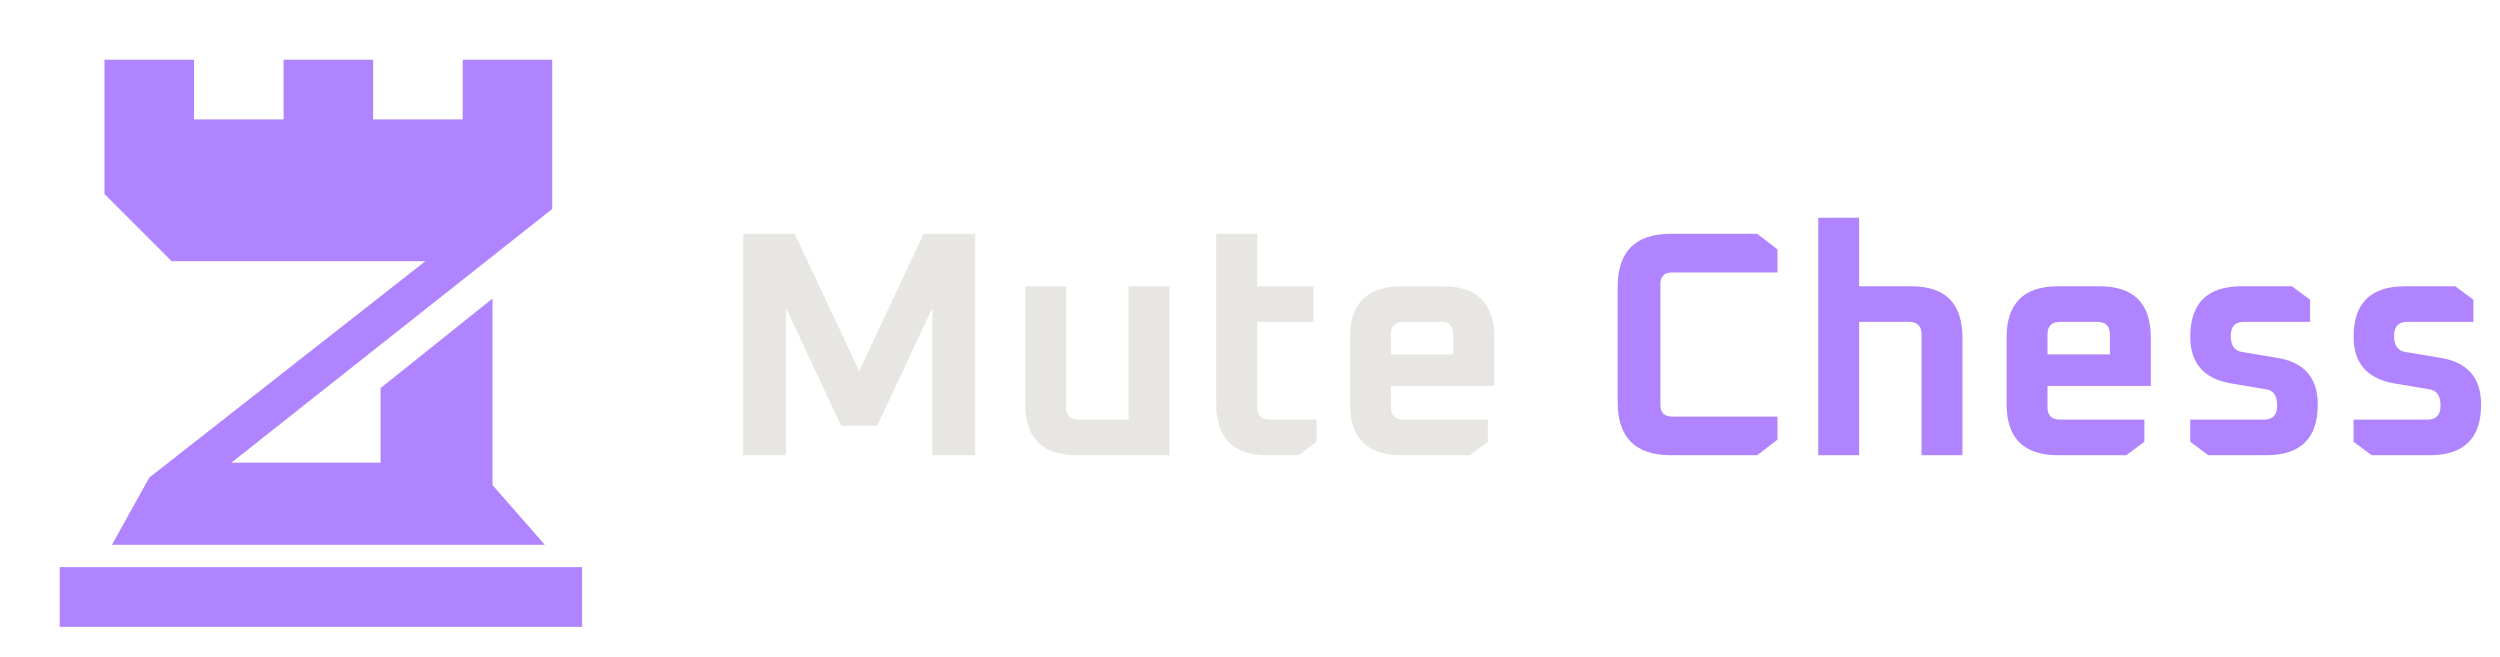
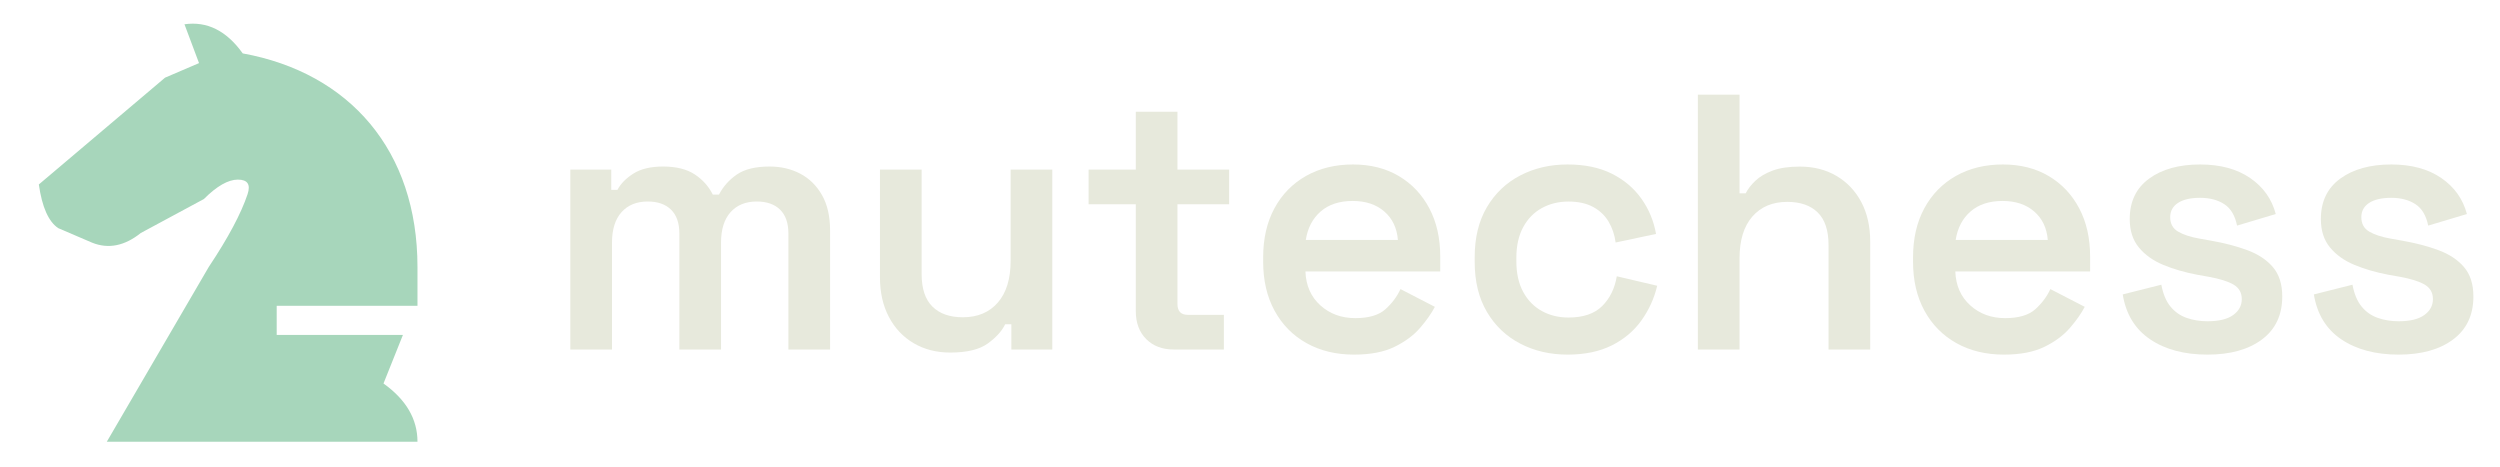
- <svg xmlns="http://www.w3.org/2000/svg" viewBox="0 0 335 88" role="img">
-   <path d="M14 8H26V16H38V8H50V16H62V8H74V28L31 62H51V52L66 40V65L73 73H15L20 64L57 35H23L14 26Z M8 76H78V84H8Z" fill="#b184ff" />
-   <g transform="translate(96 61) scale(0.043 -0.043)">
-     <path transform="translate(0 0)" d="M83.504 0V690H244.059L444.991 262.193L645.599 690H806.154V0H672.952V459.1L501.068 91.8H388.59L216.707 459.1V0Z" fill="#e8e6e3" />
-     <path transform="translate(893 0)" d="M69.504 159.905V526.496H197.002V149.905Q197.002 111.002 235.905 111.002H391.494V526.496H518.991V0H229.41Q69.504 0 69.504 159.905Z" fill="#e8e6e3" />
-     <path transform="translate(1488 0)" d="M69.504 159.905V690H197.002V526.496H372.306V415.494H197.002V149.905Q197.002 111.002 235.905 111.002H382.306V41.962L325.905 0H229.41Q69.504 0 69.504 159.905Z" fill="#e8e6e3" />
-     <path transform="translate(1909 0)" d="M65.504 159.905V366.59Q65.504 526.496 225.41 526.496H355.41Q514.991 526.496 514.991 366.59V216.009H193.002V149.905Q193.002 111.002 231.905 111.002H494.991V41.962L438.59 0H225.41Q65.504 0 65.504 159.905ZM193.002 314.163H387.494V376.59Q387.494 415.494 348.59 415.494H231.905Q193.002 415.494 193.002 376.59Z" fill="#e8e6e3" />
-     <path transform="translate(2492 0)" d="" fill="#e8e6e3" />
-     <path transform="translate(2735 0)" d="M73.504 165.639V524.361Q73.504 690 239.143 690H508.504L571.61 641.333V569.588H243.61Q206.707 569.588 206.707 533.009V156.991Q206.707 120.412 243.61 120.412H571.61V48.667L508.504 0H239.143Q73.504 0 73.504 165.639Z" fill="#b184ff" />
-     <path transform="translate(3360 0)" d="M73.504 0V740H201.002V526.496H363.41Q522.991 526.496 522.991 366.59V0H395.494V376.59Q395.494 415.494 356.59 415.494H201.002V0Z" fill="#b184ff" />
-     <path transform="translate(3955 0)" d="M65.504 159.905V366.59Q65.504 526.496 225.41 526.496H355.41Q514.991 526.496 514.991 366.59V216.009H193.002V149.905Q193.002 111.002 231.905 111.002H494.991V41.962L438.59 0H225.41Q65.504 0 65.504 159.905ZM193.002 314.163H387.494V376.59Q387.494 415.494 348.59 415.494H231.905Q193.002 415.494 193.002 376.59Z" fill="#b184ff" />
-     <path transform="translate(4538 0)" d="M54.885 41.962V111.002H285.533Q325.817 111.002 325.817 154.696Q325.817 199.39 292.361 205.304L182.59 223.599Q54.885 245.275 54.885 369.152Q54.885 526.496 215.115 526.496H371.885L428.286 484.533V415.494H221.639Q181.031 415.494 181.031 371.8Q181.031 327.258 216.458 321.696L326.229 303.401Q452.286 282.725 452.286 157.667Q452.286 0 291.733 0H111.286Z" fill="#b184ff" />
-     <path transform="translate(5047 0)" d="M54.885 41.962V111.002H285.533Q325.817 111.002 325.817 154.696Q325.817 199.39 292.361 205.304L182.59 223.599Q54.885 245.275 54.885 369.152Q54.885 526.496 215.115 526.496H371.885L428.286 484.533V415.494H221.639Q181.031 415.494 181.031 371.8Q181.031 327.258 216.458 321.696L326.229 303.401Q452.286 282.725 452.286 157.667Q452.286 0 291.733 0H111.286Z" fill="#b184ff" />
+ <svg xmlns="http://www.w3.org/2000/svg" viewBox="0 0 515 96" role="img">
+   <path transform="translate(6 3)" d="M35 10L32 2Q39 1 44 8C66 12 80 28 80 52V60H51V66H77L73 76Q80 81 80 88H16L37 52Q43 43 45 37Q46 34 43 34Q40 34 36 38L23 45Q18 49 13 47L6 44Q3 42 2 35L28 13Z" fill="#a7d6bb" />
+   <g transform="translate(112 0)">
+     <g transform="translate(0 72) scale(0.075 -0.075)" fill="#e7e9dc">
+       <path transform="translate(0 0)" d="M73.15 0V494.25H185.601V438.5H202.551Q215.901 463.85 246.426 483.225Q276.951 502.6 328.05 502.6Q382.1 502.6 414.888 480.963Q447.675 459.325 464.5 425.45H481.45Q498.45 458.5 530.325 480.55Q562.2 502.6 620.6 502.6Q667.3 502.6 704.713 482.925Q742.125 463.25 764.363 424.275Q786.6 385.3 786.6 327.225V0H672.149V318.75Q672.149 361.675 649.312 384.1Q626.475 406.524 585.15 406.524Q539.525 406.524 513.313 377.275Q487.1 348.025 487.1 293.35V0H372.65V318.75Q372.65 361.675 349.812 384.1Q326.975 406.524 285.65 406.524Q240.025 406.524 213.813 377.275Q187.601 348.025 187.601 293.35V0Z" />
+       <path transform="translate(855 0)" d="M261.8 -8.35Q204.85 -8.35 161.175 17.363Q117.5 43.075 93.062 89.638Q68.625 136.2 68.625 198.25V494.25H183.076V207.2Q183.076 147.175 212.763 117.863Q242.45 88.551 296.25 88.551Q357.225 88.551 392.375 128.976Q427.524 169.4 427.524 243.825V494.25H541.975V0H429.524V69.375H412.574Q399.524 41.925 365.125 16.787Q330.725 -8.35 261.8 -8.35Z" />
+       <path transform="translate(1470 0)" d="M260.7 0Q213.45 0 184.875 28.663Q156.3 57.325 156.3 105.7V399H26.7V494.25H156.3V653.15H270.75V494.25H412.7V399H270.75V125.251Q270.75 95.251 299.1 95.251H398.25V0Z" />
+       <path transform="translate(1927 0)" d="M298.8 -14Q224.625 -14 168.3 17.5Q111.975 49 80.562 106.413Q49.15 163.825 49.15 241.125V253.125Q49.15 330.6 80.15 387.925Q111.15 445.25 166.887 476.75Q222.625 508.25 295.925 508.25Q368.05 508.25 421.787 476.45Q475.525 444.65 505.525 387.85Q535.525 331.05 535.525 255.4V214.325H165.251Q167.426 156.325 206.313 121.263Q245.2 86.201 302.1 86.201Q357.725 86.201 384.912 110.601Q412.099 135 426.324 165.975L520.75 117.225Q506.575 90 480.075 59.325Q453.575 28.65 409.925 7.325Q366.275 -14 298.8 -14ZM166.251 300.975H419.249Q415.249 350.275 381.862 379.162Q348.475 408.049 295.1 408.049Q240.25 408.049 207.1 379.162Q173.951 350.275 166.251 300.975Z" />
+       <path transform="translate(2508 0)" d="M304.225 -14Q232.4 -14 174.425 16.087Q116.45 46.175 82.8 103.175Q49.15 160.175 49.15 240.475V253.775Q49.15 334.25 82.8 391.163Q116.45 448.075 174.425 478.163Q232.4 508.25 304.225 508.25Q375.05 508.25 425.612 482.988Q476.175 457.725 506.975 414.4Q537.775 371.075 547.25 317.475L436.274 293.925Q432.099 325.5 417.049 350.987Q402 376.475 374.662 391.437Q347.325 406.399 306.7 406.399Q266.075 406.399 233.563 388.5Q201.05 370.6 182.326 336Q163.601 301.4 163.601 251.95V242.3Q163.601 192.85 182.326 158.25Q201.05 123.651 233.563 105.751Q266.075 87.851 306.7 87.851Q367.725 87.851 399.412 119.451Q431.099 151.05 439.449 201.15L550.425 175.125Q538.125 123.175 507.15 79.85Q476.175 36.525 425.612 11.262Q375.05 -14 304.225 -14Z" />
+       <path transform="translate(3097 0)" d="M73.15 0V700H187.601V429.05H204.551Q213.251 446.45 231.038 463.413Q248.826 480.375 278.375 491.4Q307.925 502.425 353.325 502.425Q410.45 502.425 454.038 476.713Q497.625 451 522.063 404.937Q546.5 358.875 546.5 296V0H432.049V287.05Q432.049 347.25 402.362 376.387Q372.675 405.524 318.875 405.524Q257.9 405.524 222.75 365.187Q187.601 324.85 187.601 250.425V0Z" />
+       <path transform="translate(3712 0)" d="M298.8 -14Q224.625 -14 168.3 17.5Q111.975 49 80.562 106.413Q49.15 163.825 49.15 241.125V253.125Q49.15 330.6 80.15 387.925Q111.15 445.25 166.887 476.75Q222.625 508.25 295.925 508.25Q368.05 508.25 421.787 476.45Q475.525 444.65 505.525 387.85Q535.525 331.05 535.525 255.4V214.325H165.251Q167.426 156.325 206.313 121.263Q245.2 86.201 302.1 86.201Q357.725 86.201 384.912 110.601Q412.099 135 426.324 165.975L520.75 117.225Q506.575 90 480.075 59.325Q453.575 28.65 409.925 7.325Q366.275 -14 298.8 -14ZM166.251 300.975H419.249Q415.249 350.275 381.862 379.162Q348.475 408.049 295.1 408.049Q240.25 408.049 207.1 379.162Q173.951 350.275 166.251 300.975Z" />
+       <path transform="translate(4293 0)" d="M276.875 -14Q181.45 -14 119.362 28Q57.275 70 44.1 151.325L150.126 178Q157.301 139.85 175.2 118.013Q193.1 96.175 219.525 86.888Q245.95 77.601 276.875 77.601Q323.675 77.601 347.387 94.675Q371.099 111.75 371.099 138.25Q371.099 164.925 348.562 178.212Q326.025 191.5 279.75 199.85L248.6 205.375Q197.65 215.025 155.7 232.35Q113.75 249.675 88.537 280.15Q63.325 310.625 63.325 358.4Q63.325 430.475 116.537 469.363Q169.75 508.25 256.7 508.25Q339.7 508.25 393.913 471.163Q448.125 434.075 464.425 372.15L358.099 340.35Q349.749 381.85 322.975 399.25Q296.2 416.65 256.7 416.65Q217.375 416.65 195.925 402.662Q174.476 388.675 174.476 363.35Q174.476 336.55 196.225 323.825Q217.975 311.1 255.125 304.575L286.275 299.05Q341.225 289.4 385.762 273.075Q430.3 256.75 456.275 226.688Q482.25 196.625 482.25 145.675Q482.25 69.25 426.538 27.625Q370.825 -14 276.875 -14Z" />
+       <path transform="translate(4818 0)" d="M276.875 -14Q181.45 -14 119.362 28Q57.275 70 44.1 151.325L150.126 178Q157.301 139.85 175.2 118.013Q193.1 96.175 219.525 86.888Q245.95 77.601 276.875 77.601Q323.675 77.601 347.387 94.675Q371.099 111.75 371.099 138.25Q371.099 164.925 348.562 178.212Q326.025 191.5 279.75 199.85L248.6 205.375Q197.65 215.025 155.7 232.35Q113.75 249.675 88.537 280.15Q63.325 310.625 63.325 358.4Q63.325 430.475 116.537 469.363Q169.75 508.25 256.7 508.25Q339.7 508.25 393.913 471.163Q448.125 434.075 464.425 372.15L358.099 340.35Q349.749 381.85 322.975 399.25Q296.2 416.65 256.7 416.65Q217.375 416.65 195.925 402.662Q174.476 388.675 174.476 363.35Q174.476 336.55 196.225 323.825Q217.975 311.1 255.125 304.575L286.275 299.05Q341.225 289.4 385.762 273.075Q430.3 256.75 456.275 226.688Q482.25 196.625 482.25 145.675Q482.25 69.25 426.538 27.625Q370.825 -14 276.875 -14Z" />
+     </g>
  </g>
</svg>
